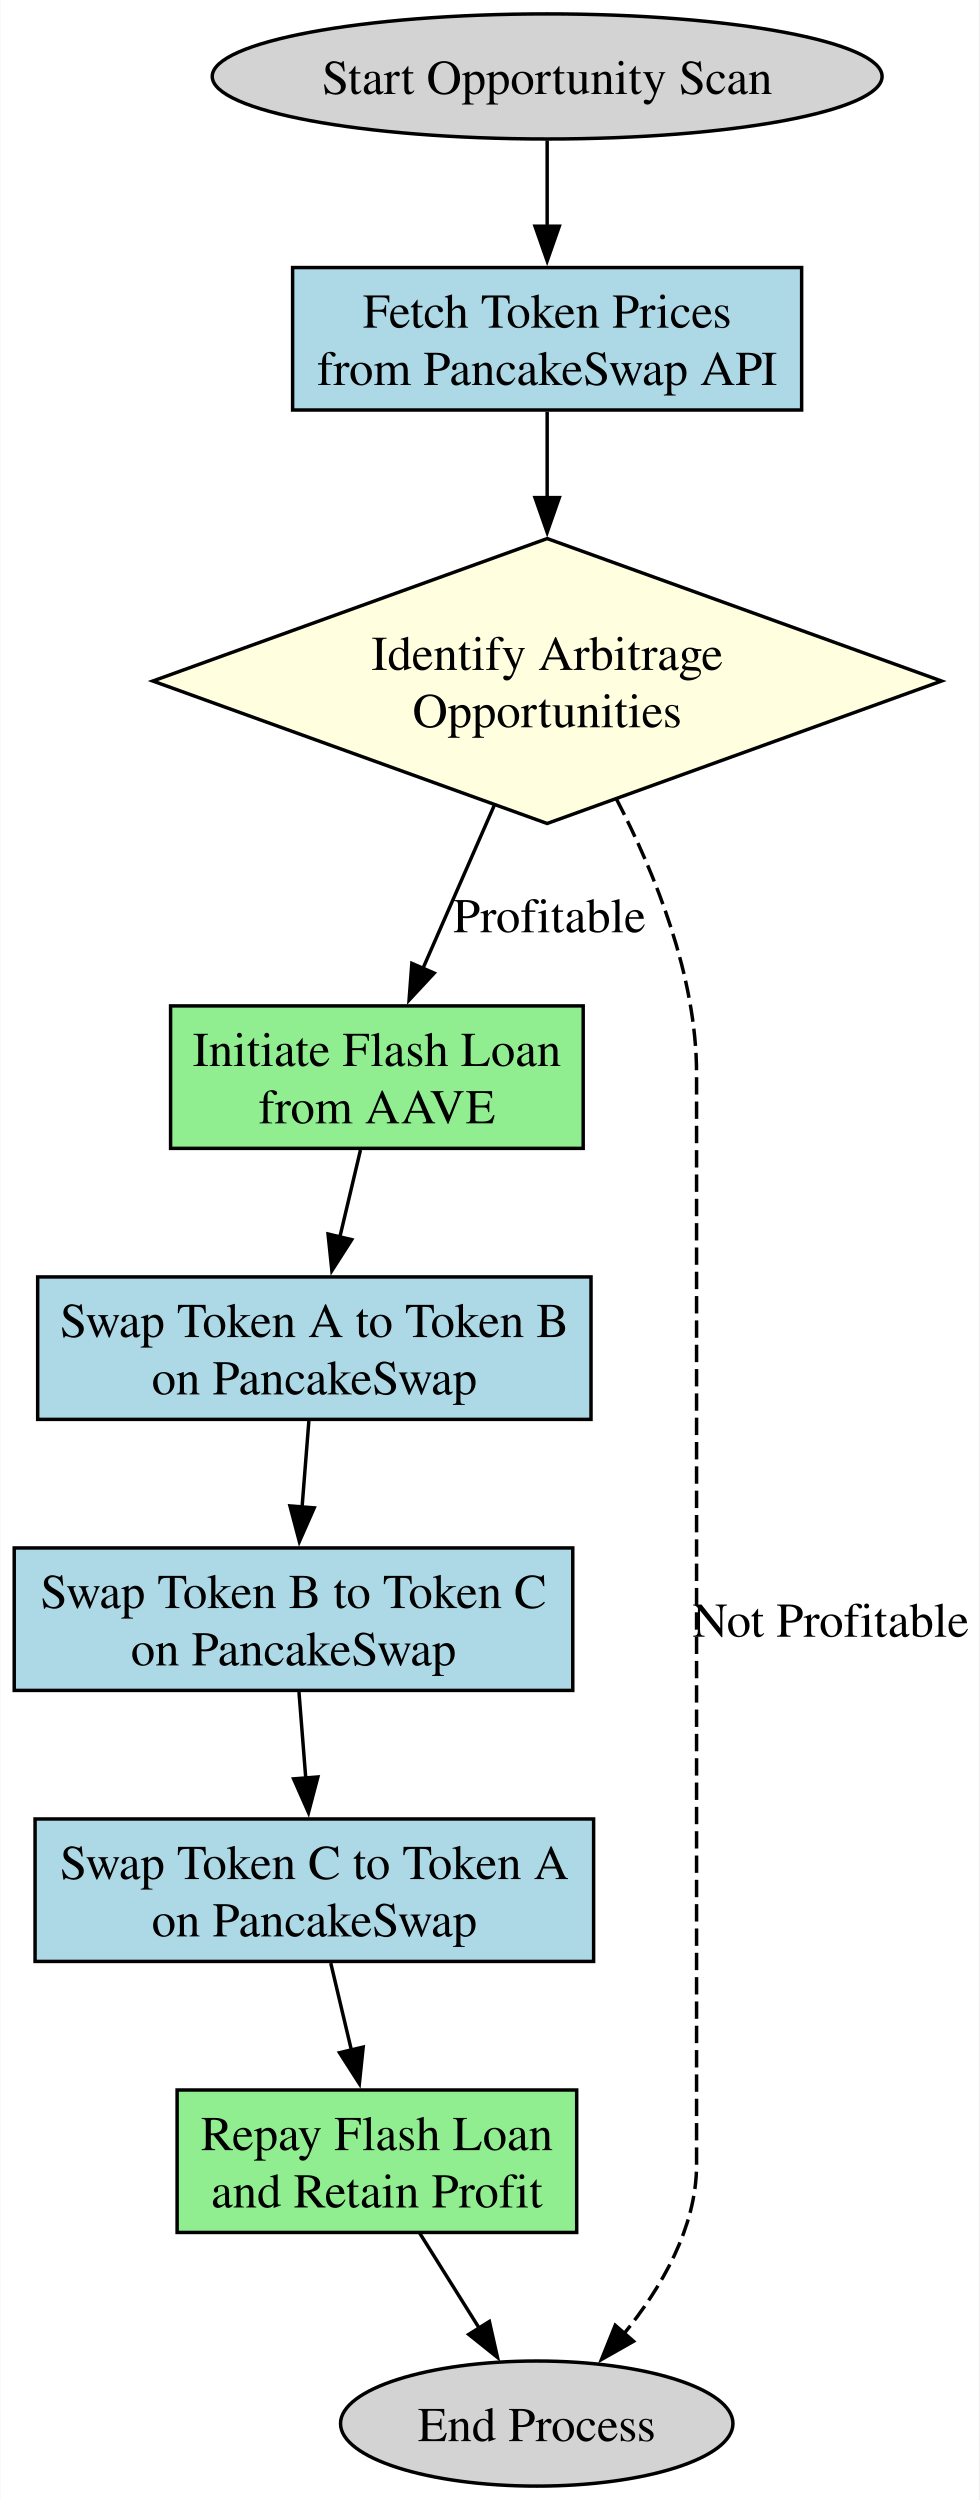
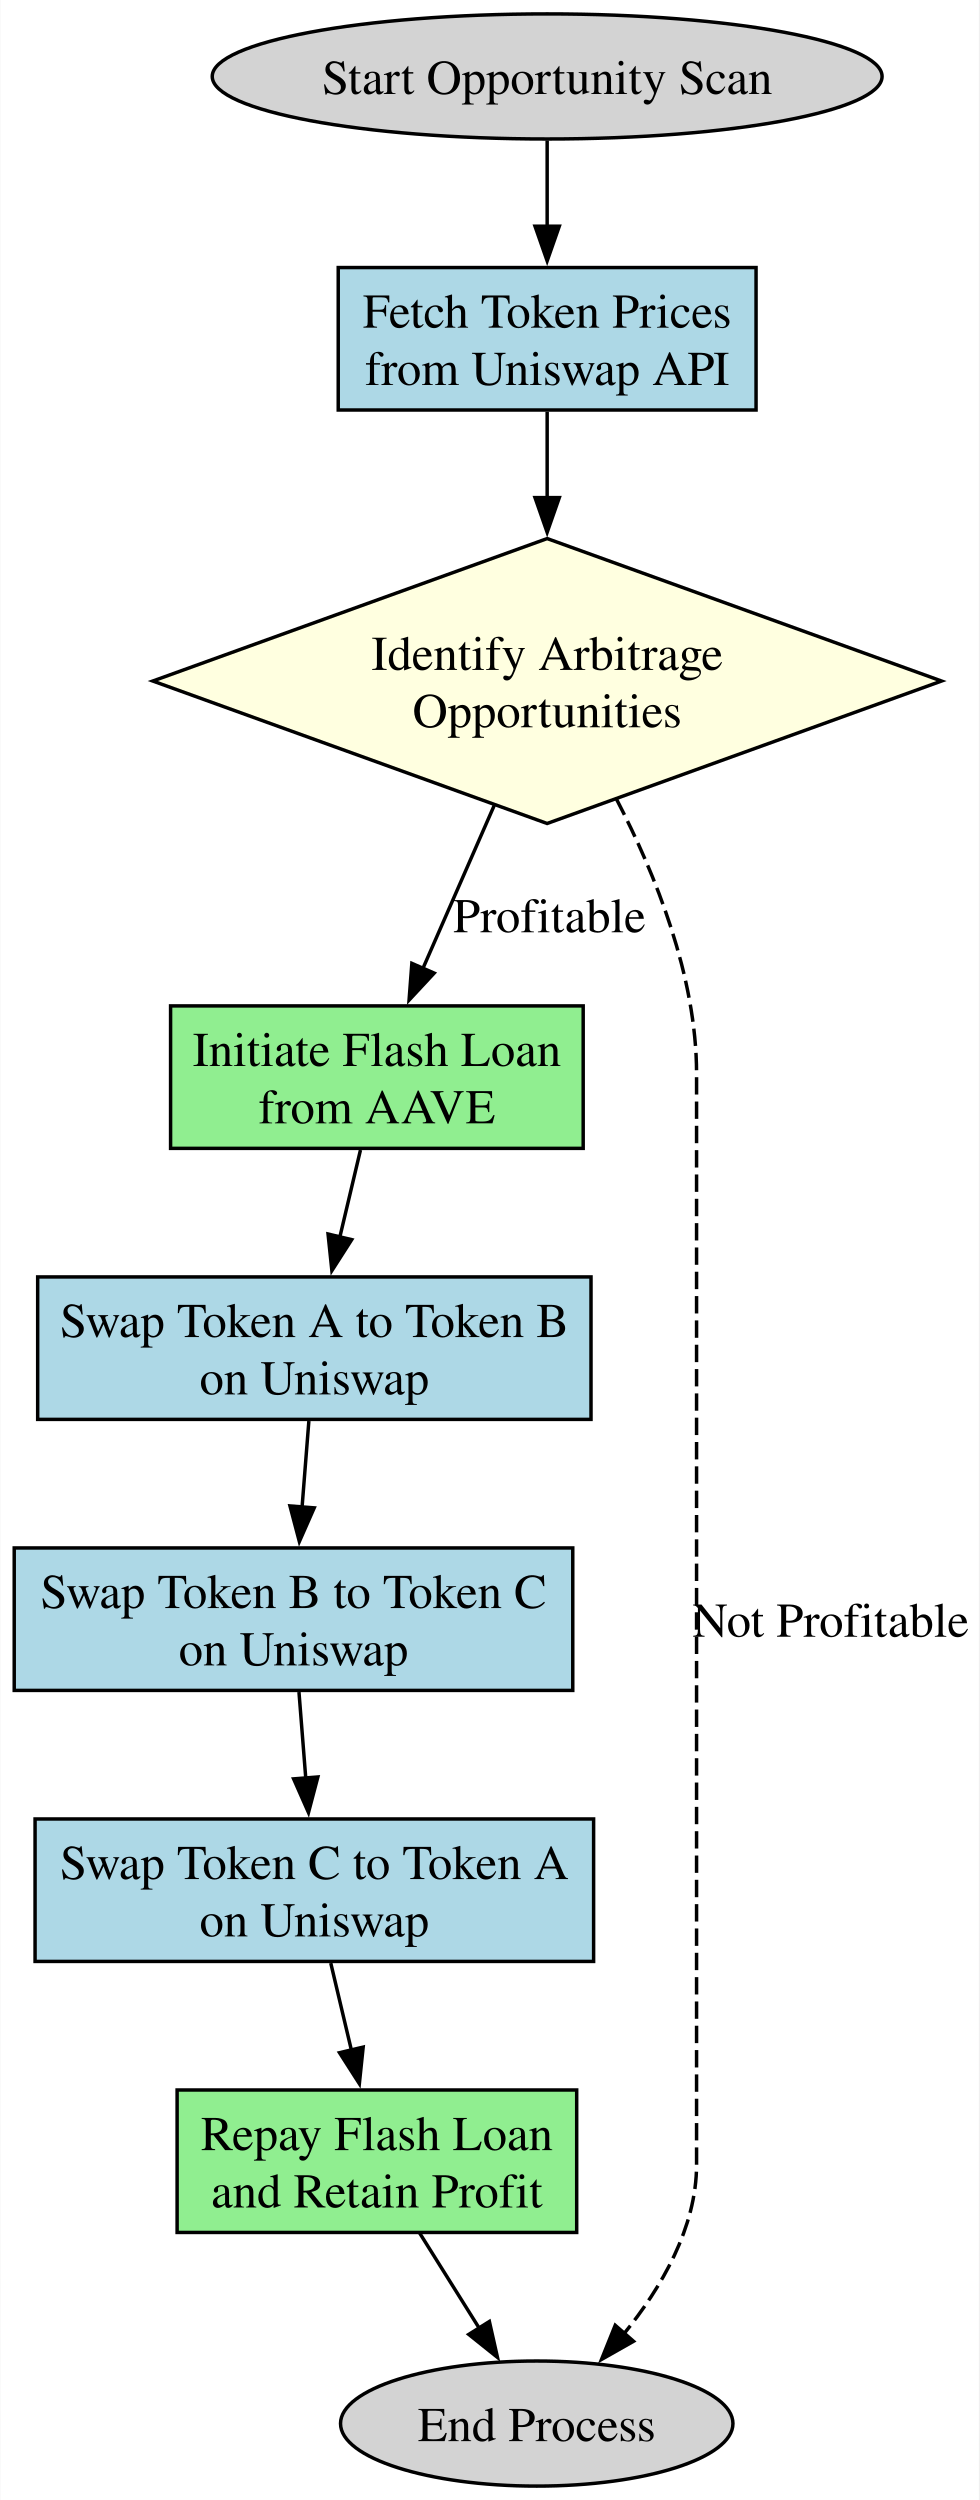
<svg xmlns="http://www.w3.org/2000/svg" width="282pt" height="720pt" viewBox="0.00 0.00 281.62 719.50">
  <g id="graph0" class="graph" transform="scale(1 1) rotate(0) translate(4 715.5)">
    <polygon fill="white" stroke="none" points="-4,4 -4,-715.5 277.62,-715.5 277.62,4 -4,4" />
    <g id="node1" class="node">
      <ellipse fill="lightgrey" stroke="black" cx="153.38" cy="-693.5" rx="96.39" ry="18" />
      <text text-anchor="middle" x="153.38" y="-688.45" font-family="Times,serif" font-size="14.00">Start Opportunity Scan</text>
    </g>
    <g id="node2" class="node">
-       <polygon fill="lightblue" stroke="black" points="226.62,-638.5 80.12,-638.5 80.12,-597.5 226.62,-597.5 226.62,-638.5" />
+       <polygon fill="lightblue" stroke="black" points="213.5,-638.5 93.25,-638.5 93.25,-597.5 213.5,-597.5 213.5,-638.5" />
      <text text-anchor="middle" x="153.38" y="-621.2" font-family="Times,serif" font-size="14.00">Fetch Token Prices</text>
-       <text text-anchor="middle" x="153.38" y="-604.7" font-family="Times,serif" font-size="14.00">from PancakeSwap API</text>
+       <text text-anchor="middle" x="153.38" y="-604.7" font-family="Times,serif" font-size="14.00">from Uniswap API</text>
    </g>
    <g id="edge1" class="edge">
      <path fill="none" stroke="black" d="M153.38,-675.08C153.38,-667.7 153.38,-658.85 153.38,-650.4" />
      <polygon fill="black" stroke="black" points="156.88,-650.4 153.38,-640.4 149.88,-650.4 156.88,-650.4" />
    </g>
    <g id="node3" class="node">
      <polygon fill="lightyellow" stroke="black" points="153.38,-560.5 39.88,-519.5 153.37,-478.5 266.88,-519.5 153.38,-560.5" />
      <text text-anchor="middle" x="153.38" y="-522.7" font-family="Times,serif" font-size="14.00">Identify Arbitrage</text>
      <text text-anchor="middle" x="153.38" y="-506.2" font-family="Times,serif" font-size="14.00">Opportunities</text>
    </g>
    <g id="edge2" class="edge">
      <path fill="none" stroke="black" d="M153.38,-597.01C153.38,-589.63 153.38,-580.89 153.38,-572.01" />
      <polygon fill="black" stroke="black" points="156.88,-572.29 153.38,-562.29 149.88,-572.29 156.88,-572.29" />
    </g>
    <g id="node4" class="node">
      <polygon fill="lightgreen" stroke="black" points="163.75,-426 45,-426 45,-385 163.75,-385 163.75,-426" />
      <text text-anchor="middle" x="104.38" y="-408.7" font-family="Times,serif" font-size="14.00">Initiate Flash Loan</text>
      <text text-anchor="middle" x="104.38" y="-392.2" font-family="Times,serif" font-size="14.00">from AAVE</text>
    </g>
    <g id="edge3" class="edge">
      <path fill="none" stroke="black" d="M138.14,-483.68C131.56,-468.63 123.93,-451.2 117.59,-436.71" />
      <polygon fill="black" stroke="black" points="120.86,-435.44 113.64,-427.68 114.44,-438.24 120.86,-435.44" />
      <text text-anchor="middle" x="154.03" y="-447.2" font-family="Times,serif" font-size="14.00">Profitable</text>
    </g>
    <g id="node9" class="node">
      <ellipse fill="lightgrey" stroke="black" cx="150.38" cy="-18" rx="56.47" ry="18" />
      <text text-anchor="middle" x="150.38" y="-12.95" font-family="Times,serif" font-size="14.00">End Process</text>
    </g>
    <g id="edge4" class="edge">
      <path fill="none" stroke="black" stroke-dasharray="5,2" d="M173.36,-485.45C184.59,-463.79 196.38,-434.41 196.38,-406.5 196.38,-406.5 196.38,-406.5 196.38,-92.5 196.38,-74.4 186.23,-57.08 175.46,-43.81" />
      <polygon fill="black" stroke="black" points="178.24,-41.68 169.02,-36.45 172.97,-46.28 178.24,-41.68" />
      <text text-anchor="middle" x="235" y="-244.45" font-family="Times,serif" font-size="14.00">Not Profitable</text>
    </g>
    <g id="node5" class="node">
      <polygon fill="lightblue" stroke="black" points="166,-348 6.75,-348 6.75,-307 166,-307 166,-348" />
      <text text-anchor="middle" x="86.38" y="-330.7" font-family="Times,serif" font-size="14.00">Swap Token A to Token B</text>
-       <text text-anchor="middle" x="86.38" y="-314.2" font-family="Times,serif" font-size="14.00">on PancakeSwap</text>
+       <text text-anchor="middle" x="86.38" y="-314.2" font-family="Times,serif" font-size="14.00">on Uniswap</text>
    </g>
    <g id="edge5" class="edge">
      <path fill="none" stroke="black" d="M99.65,-384.53C97.83,-376.85 95.7,-367.89 93.7,-359.42" />
      <polygon fill="black" stroke="black" points="97.13,-358.73 91.42,-349.81 90.32,-360.35 97.13,-358.73" />
    </g>
    <g id="node6" class="node">
      <polygon fill="lightblue" stroke="black" points="160.75,-270 0,-270 0,-229 160.75,-229 160.75,-270" />
      <text text-anchor="middle" x="80.38" y="-252.7" font-family="Times,serif" font-size="14.00">Swap Token B to Token C</text>
-       <text text-anchor="middle" x="80.38" y="-236.2" font-family="Times,serif" font-size="14.00">on PancakeSwap</text>
+       <text text-anchor="middle" x="80.38" y="-236.2" font-family="Times,serif" font-size="14.00">on Uniswap</text>
    </g>
    <g id="edge6" class="edge">
      <path fill="none" stroke="black" d="M84.8,-306.53C84.2,-298.94 83.5,-290.1 82.84,-281.71" />
      <polygon fill="black" stroke="black" points="86.34,-281.54 82.06,-271.84 79.36,-282.09 86.34,-281.54" />
    </g>
    <g id="node7" class="node">
      <polygon fill="lightblue" stroke="black" points="166.75,-192 6,-192 6,-151 166.75,-151 166.75,-192" />
      <text text-anchor="middle" x="86.38" y="-174.7" font-family="Times,serif" font-size="14.00">Swap Token C to Token A</text>
-       <text text-anchor="middle" x="86.38" y="-158.2" font-family="Times,serif" font-size="14.00">on PancakeSwap</text>
+       <text text-anchor="middle" x="86.38" y="-158.2" font-family="Times,serif" font-size="14.00">on Uniswap</text>
    </g>
    <g id="edge7" class="edge">
      <path fill="none" stroke="black" d="M81.95,-228.53C82.55,-220.94 83.25,-212.1 83.91,-203.71" />
      <polygon fill="black" stroke="black" points="87.39,-204.09 84.69,-193.84 80.41,-203.54 87.39,-204.09" />
    </g>
    <g id="node8" class="node">
      <polygon fill="lightgreen" stroke="black" points="161.88,-114 46.88,-114 46.88,-73 161.88,-73 161.88,-114" />
      <text text-anchor="middle" x="104.38" y="-96.7" font-family="Times,serif" font-size="14.00">Repay Flash Loan</text>
      <text text-anchor="middle" x="104.38" y="-80.2" font-family="Times,serif" font-size="14.00">and Retain Profit</text>
    </g>
    <g id="edge8" class="edge">
      <path fill="none" stroke="black" d="M91.1,-150.53C92.92,-142.85 95.05,-133.89 97.05,-125.42" />
      <polygon fill="black" stroke="black" points="100.43,-126.35 99.33,-115.81 93.62,-124.73 100.43,-126.35" />
    </g>
    <g id="edge9" class="edge">
      <path fill="none" stroke="black" d="M116.7,-72.8C121.96,-64.4 128.18,-54.47 133.83,-45.44" />
      <polygon fill="black" stroke="black" points="136.75,-47.38 139.08,-37.04 130.81,-43.66 136.75,-47.38" />
    </g>
  </g>
</svg>
